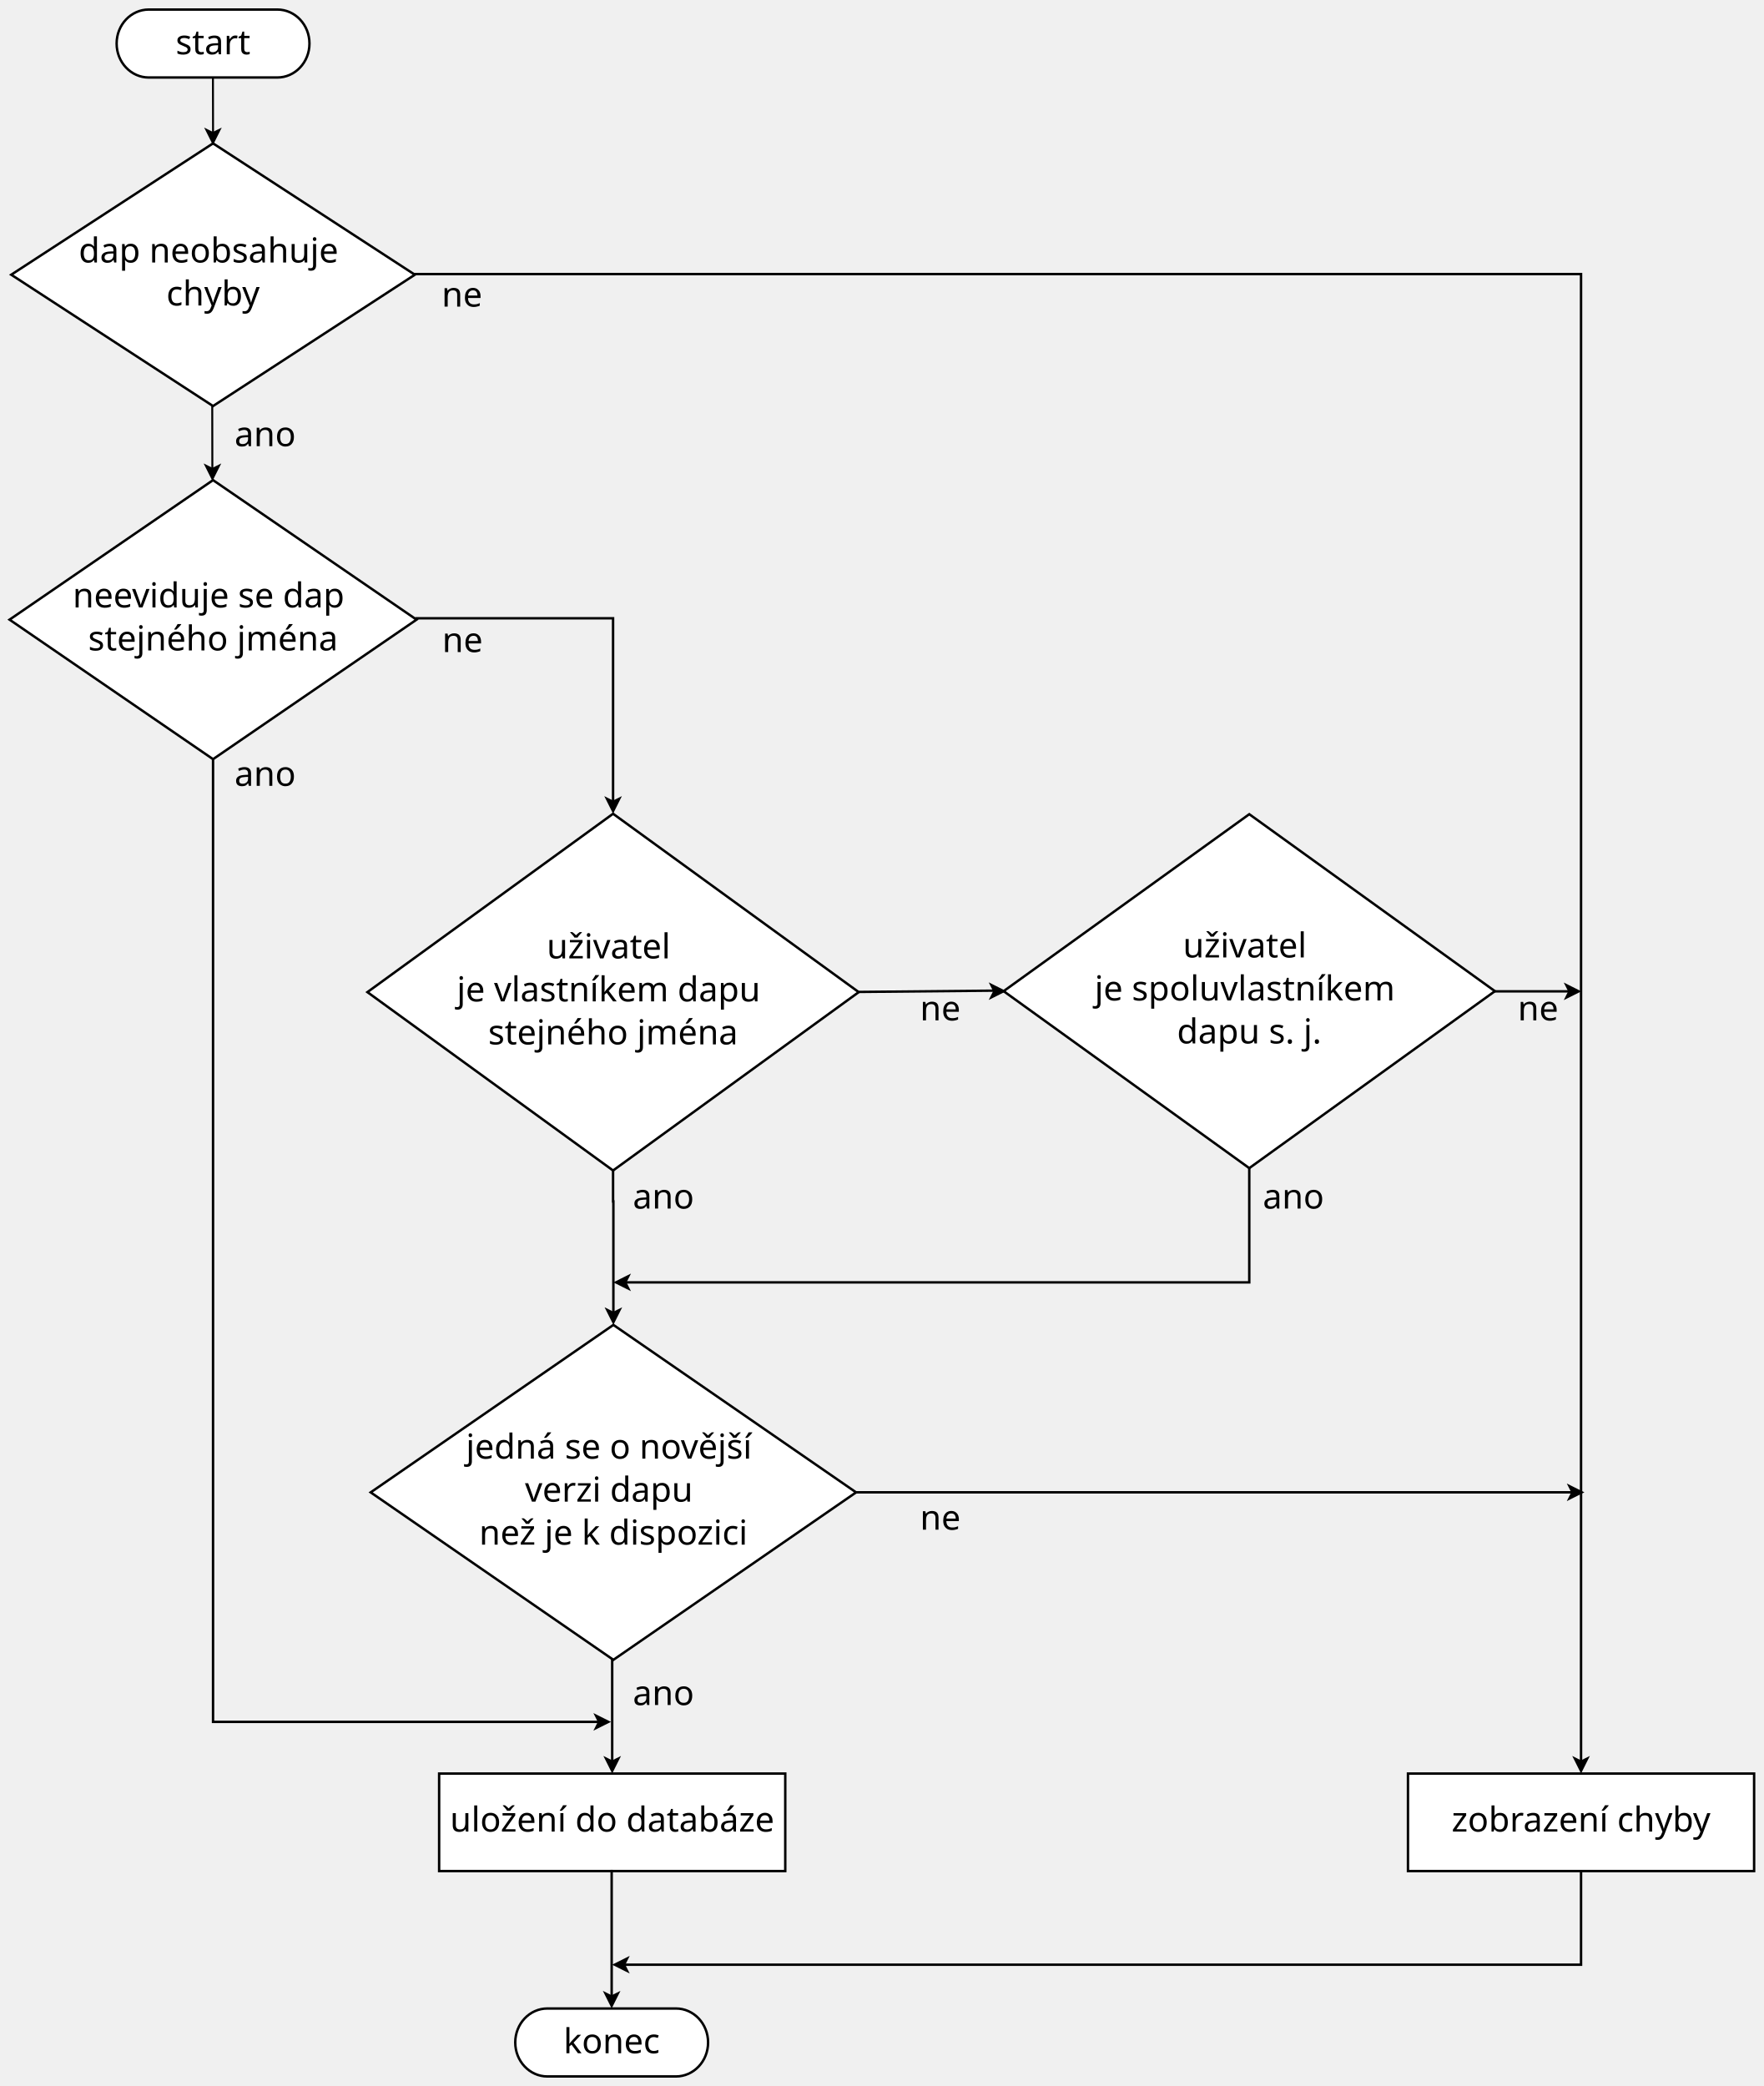
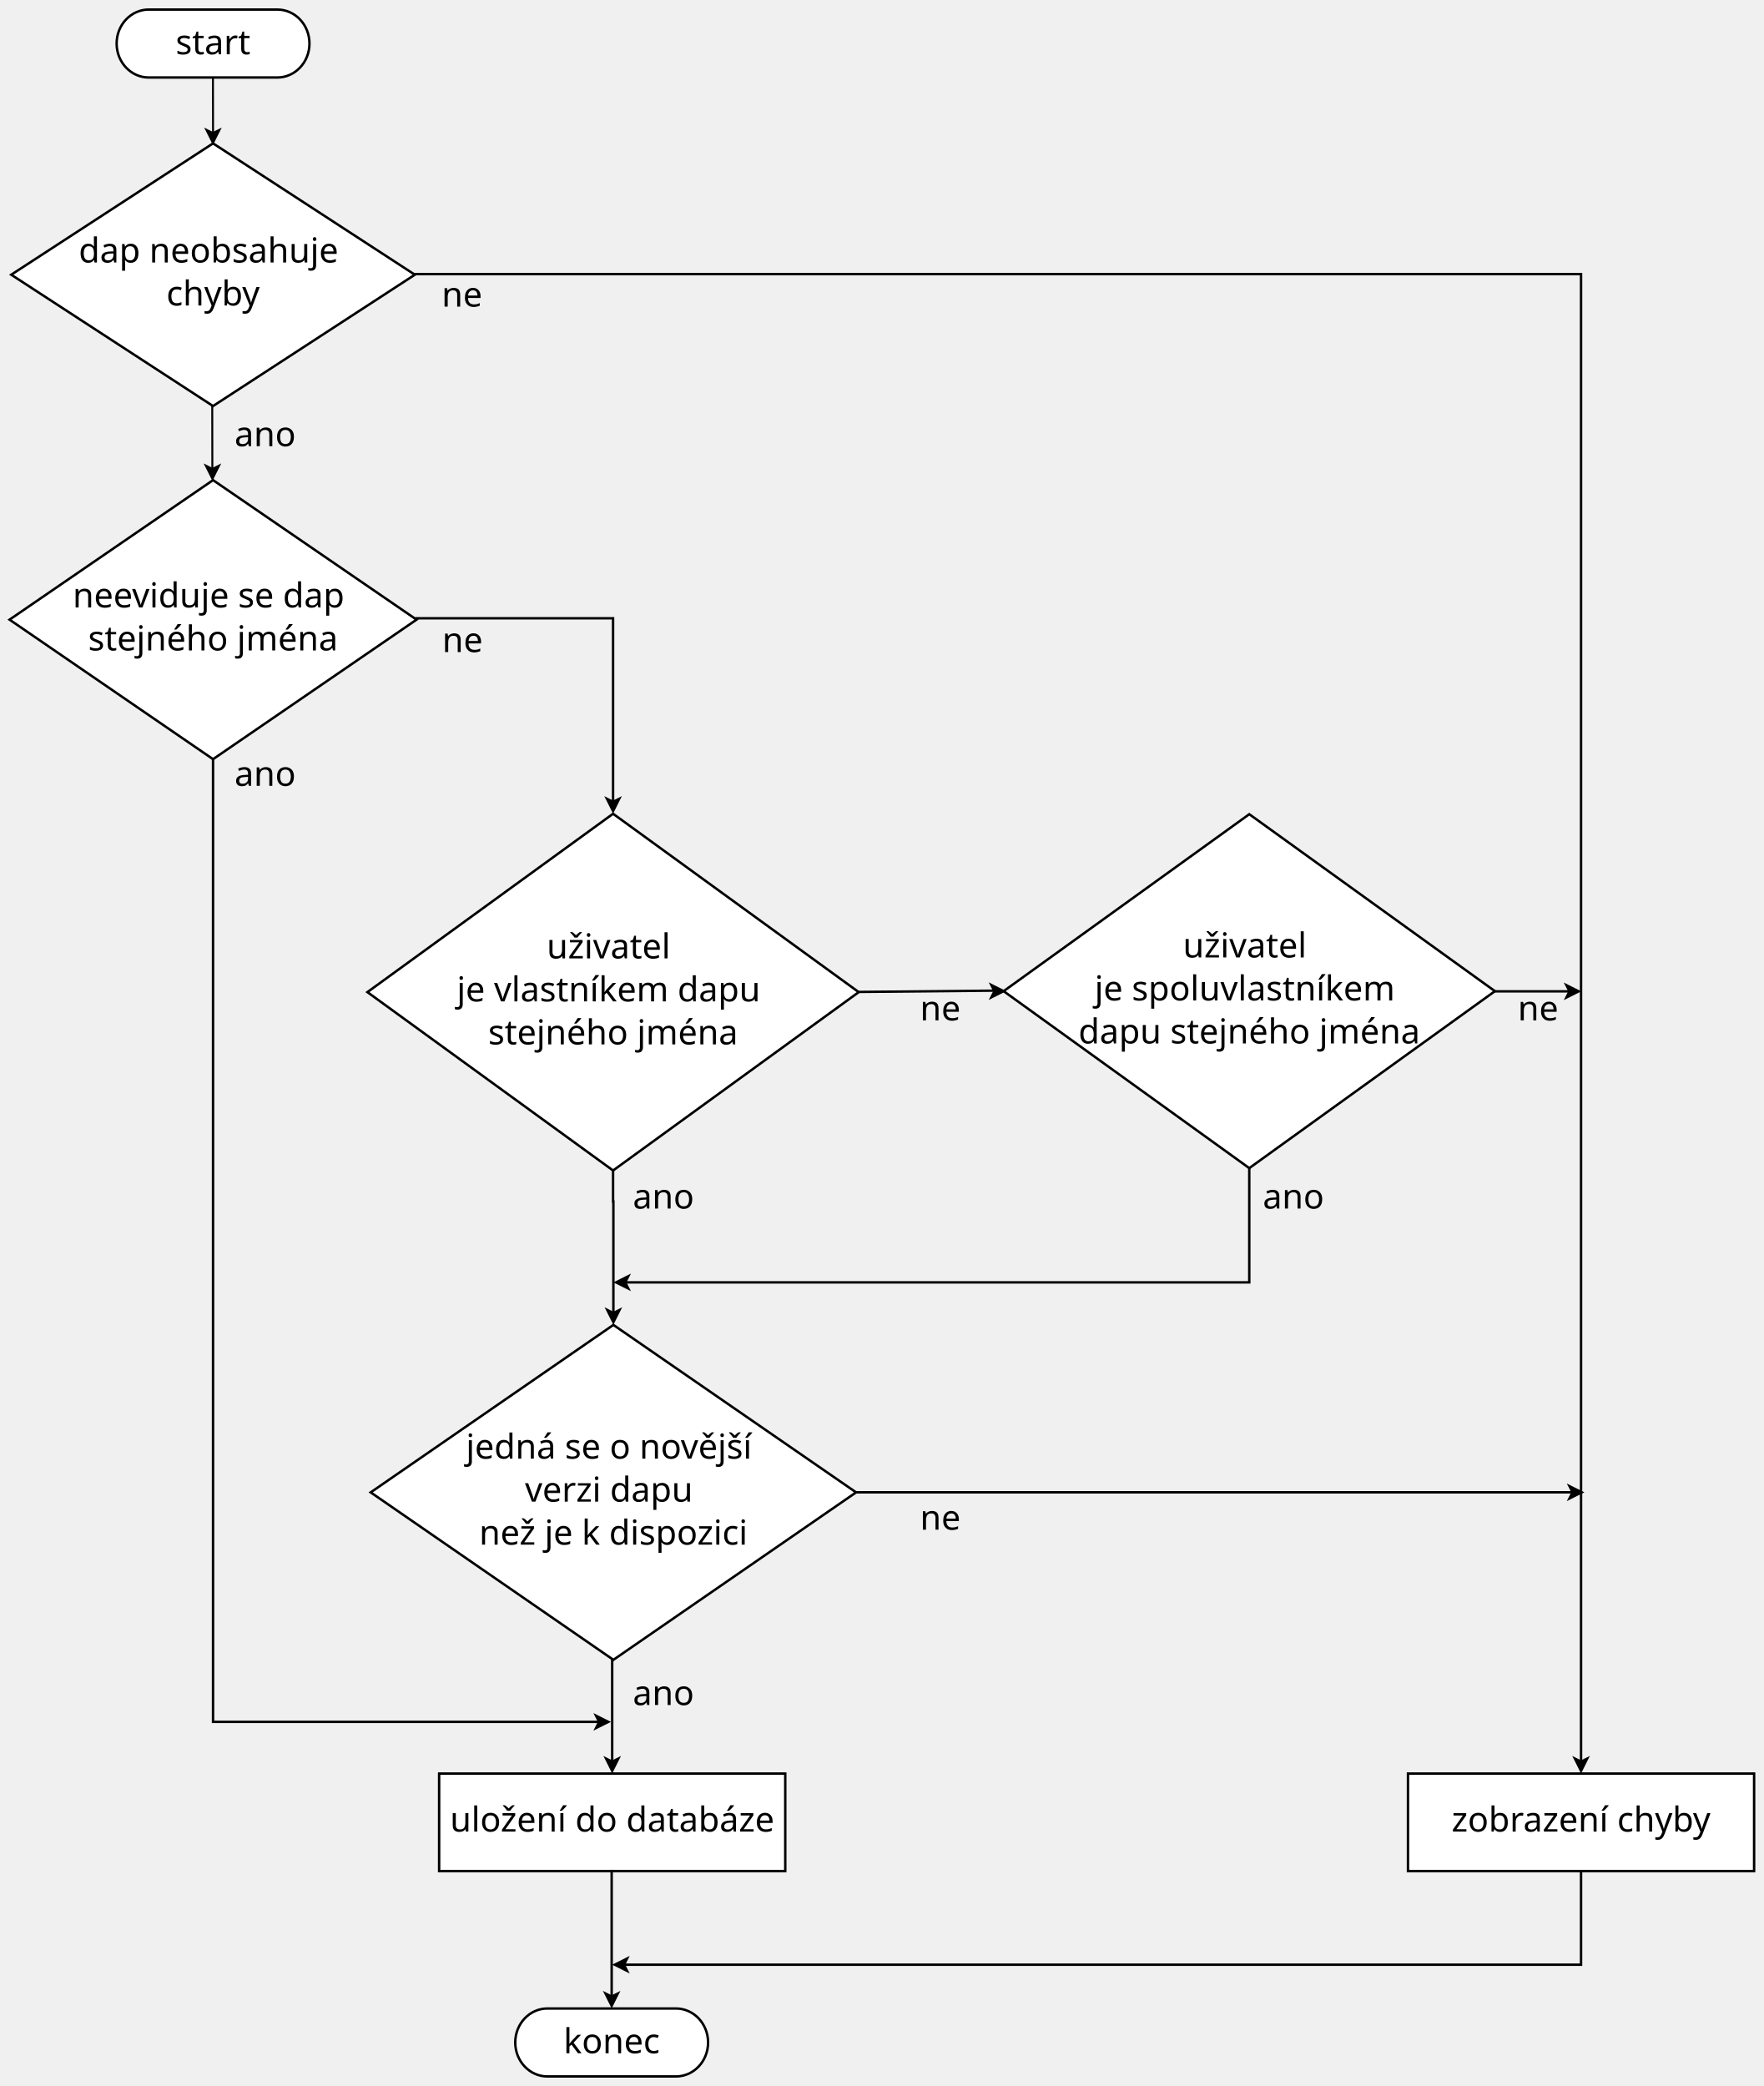
<svg xmlns="http://www.w3.org/2000/svg" width="423.415" height="500.824" viewBox="340 -575 237.998 282.355" id="svg2" version="1.1">
  <defs id="defs256" />
  <g id="g10445" transform="matrix(1.126609,0,0,1.126609,-42.05302,73.92712)">
    <g transform="matrix(0.1464239,0,0,0.1464239,289.9357,-490.9024)" id="g4">
      <rect id="rect6" height="80" width="284" y="874.092" x="1488.96" style="fill:#ffffff" />
      <rect id="rect8" height="80" width="284" y="874.092" x="1488.96" style="fill:none;stroke:#000000;stroke-width:2" />
      <text id="text10" y="921.703" x="1630.96" style="font-size:28.222px;font-style:normal;font-weight:normal;text-anchor:middle;fill:#000000;font-family:Linux Libertine Display O" font-size="28.222">
        <tspan id="tspan12" y="921.703" x="1630.96">zobrazení chyby</tspan>
      </text>
    </g>
    <g transform="matrix(0.1464239,0,0,0.1464239,289.9357,-490.9024)" id="g14">
      <rect id="rect16" height="80" width="284" y="874.092" x="694.022" style="fill:#ffffff" />
      <rect id="rect18" height="80" width="284" y="874.092" x="694.022" style="fill:none;stroke:#000000;stroke-width:2" />
      <text id="text20" y="921.703" x="836.022" style="font-size:28.222px;font-style:normal;font-weight:normal;text-anchor:middle;fill:#000000;font-family:Linux Libertine Display O" font-size="28.222">
        <tspan id="tspan22" y="921.703" x="836.022">uložení do databáze</tspan>
      </text>
    </g>
    <g transform="matrix(0.1464239,0,0,0.1464239,289.9357,-490.9024)" id="g24">
      <polygon id="polygon26" points="341.557,-72.732 508.52,-187.22 675.484,-72.732 508.52,41.756 " style="fill:#ffffff" />
      <polygon id="polygon28" points="341.557,-72.732 508.52,-187.22 675.484,-72.732 508.52,41.756 " style="fill:none;stroke:#000000;stroke-width:2" />
      <text id="text30" y="-82.76" x="508.52" style="font-size:28.222px;font-style:normal;font-weight:normal;text-anchor:middle;fill:#000000;font-family:Linux Libertine Display O" font-size="28.222">
        <tspan id="tspan32" y="-82.76" x="508.52">neeviduje se dap</tspan>
        <tspan id="tspan34" y="-47.482" x="508.52">stejného jména</tspan>
      </text>
    </g>
    <g transform="matrix(0.1464239,0,0,0.1464239,289.9357,-490.9024)" id="g36">
      <polygon id="polygon38" points="635.18,232.899 836.741,86.539 1038.3,232.899 836.741,379.259 " style="fill:#ffffff" />
      <polygon id="polygon40" points="635.18,232.899 836.741,86.539 1038.3,232.899 836.741,379.259 " style="fill:none;stroke:#000000;stroke-width:2" />
      <text id="text42" y="205.232" x="836.741" style="font-size:28.222px;font-style:normal;font-weight:normal;text-anchor:middle;fill:#000000;font-family:Linux Libertine Display O" font-size="28.222">
        <tspan id="tspan44" y="205.232" x="836.741">uživatel</tspan>
        <tspan id="tspan46" y="240.51" x="836.741">je vlastníkem dapu</tspan>
        <tspan id="tspan48" y="275.788" x="836.741">stejného jména</tspan>
      </text>
    </g>
    <g transform="matrix(0.1464239,0,0,0.1464239,289.9357,-490.9024)" id="g50">
      <polygon id="polygon52" points="1157.19,232.111 1358.74,86.908 1560.29,232.111 1358.74,377.315 " style="fill:#ffffff" />
      <polygon id="polygon54" points="1157.19,232.111 1358.74,86.908 1560.29,232.111 1358.74,377.315 " style="fill:none;stroke:#000000;stroke-width:2" />
      <text id="text56" y="204.445" x="1358.74" style="font-size:28.222px;font-style:normal;font-weight:normal;text-anchor:middle;fill:#000000;font-family:Linux Libertine Display O" font-size="28.222">
        <tspan id="tspan58" y="204.445" x="1358.74">uživatel</tspan>
        <tspan id="tspan60" y="239.722" x="1358.74">je spoluvlastníkem</tspan>
-         <tspan id="tspan62" y="275" x="1358.74">dapu s. j.</tspan>
+         <tspan id="tspan62" y="275" x="1358.74">dapu stejného jména</tspan>
      </text>
    </g>
    <g transform="matrix(0.1464239,0,0,0.1464239,289.9357,-490.9024)" id="g64">
      <polygon id="polygon66" points="342.939,-355.768 508.521,-463.528 674.104,-355.768 508.521,-248.007 " style="fill:#ffffff" />
      <polygon id="polygon68" points="342.939,-355.768 508.521,-463.528 674.104,-355.768 508.521,-248.007 " style="fill:none;stroke:#000000;stroke-width:2" />
      <text id="text70" y="-365.796" x="508.521" style="font-size:28.222px;font-style:normal;font-weight:normal;text-anchor:middle;fill:#000000;font-family:Linux Libertine Display O" font-size="28.222">
        <tspan id="tspan72" y="-365.796" x="508.521">dap neobsahuje</tspan>
        <tspan id="tspan74" y="-330.518" x="508.521">chyby</tspan>
      </text>
    </g>
    <g transform="matrix(0.1464239,0,0,0.1464239,289.9357,-490.9024)" id="g76">
      <path id="path78" d="m 455.784,-573.34 105.476,0 c 14.563,0 26.369,12.483 26.369,27.882 0,15.399 -11.806,27.882 -26.369,27.882 l -105.476,0 c -14.564,0 -26.369,-12.483 -26.369,-27.882 0,-15.399 11.805,-27.882 26.369,-27.882 z" style="fill:#ffffff" />
      <path id="path80" d="m 455.784,-573.34 105.476,0 c 14.563,0 26.369,12.483 26.369,27.882 0,15.399 -11.806,27.882 -26.369,27.882 l -105.476,0 c -14.564,0 -26.369,-12.483 -26.369,-27.882 0,-15.399 11.805,-27.882 26.369,-27.882" style="fill:none;stroke:#000000;stroke-width:2" />
      <text id="text82" y="-536.639" x="508.522" style="font-size:28.222px;font-style:normal;font-weight:normal;text-anchor:middle;fill:#000000;font-family:Linux Libertine Display O" font-size="28.222">
        <tspan id="tspan84" y="-536.639" x="508.522">start</tspan>
      </text>
    </g>
    <g transform="matrix(0.1464239,0,0,0.1464239,289.9357,-490.9024)" id="g86">
      <path id="path88" d="m 782.852,1066.86 105.476,0 c 14.563,0 26.369,12.48 26.369,27.88 0,15.4 -11.806,27.88 -26.369,27.88 l -105.476,0 c -14.563,0 -26.369,-12.48 -26.369,-27.88 0,-15.4 11.806,-27.88 26.369,-27.88 z" style="fill:#ffffff" />
      <path id="path90" d="m 782.852,1066.86 105.476,0 c 14.563,0 26.369,12.48 26.369,27.88 0,15.4 -11.806,27.88 -26.369,27.88 l -105.476,0 c -14.563,0 -26.369,-12.48 -26.369,-27.88 0,-15.4 11.806,-27.88 26.369,-27.88" style="fill:none;stroke:#000000;stroke-width:2" />
      <text id="text92" y="1103.56" x="835.59" style="font-size:28.222px;font-style:normal;font-weight:normal;text-anchor:middle;fill:#000000;font-family:Linux Libertine Display O" font-size="28.222">
        <tspan id="tspan94" y="1103.56" x="835.59">konec</tspan>
      </text>
    </g>
    <g transform="matrix(0.1464239,0,0,0.1464239,289.9357,-490.9024)" id="g112">
      <polyline id="polyline114" points="508.52,41.756 508.52,831.678 825.313,831.678 " style="fill:none;stroke:#000000;stroke-width:2" />
      <polygon id="polygon116" points="822.813,826.678 832.813,831.678 822.813,836.678 825.313,831.678 " style="fill:#000000" />
      <polygon id="polygon118" points="822.813,826.678 832.813,831.678 822.813,836.678 825.313,831.678 " style="fill:none;stroke:#000000;stroke-width:2" />
    </g>
    <g transform="matrix(0.1464239,0,0,0.1464239,289.9357,-490.9024)" id="g120">
      <polyline id="polyline122" points="1560.29,232.111 1560.29,232.256 1621.5,232.256 " style="fill:none;stroke:#000000;stroke-width:2" />
      <polygon id="polygon124" points="1619,227.256 1629,232.256 1619,237.256 1621.5,232.256 " style="fill:#000000" />
      <polygon id="polygon126" points="1619,227.256 1629,232.256 1619,237.256 1621.5,232.256 " style="fill:none;stroke:#000000;stroke-width:2" />
    </g>
    <g transform="matrix(0.1464239,0,0,0.1464239,289.9357,-490.9024)" id="g128">
      <polyline id="polyline130" points="836.022,954.092 835.59,954.092 835.59,1057.12 " style="fill:none;stroke:#000000;stroke-width:2" />
      <polygon id="polygon132" points="840.59,1054.62 835.59,1064.62 830.59,1054.62 835.59,1057.12 " style="fill:#000000" />
      <polygon id="polygon134" points="840.59,1054.62 835.59,1064.62 830.59,1054.62 835.59,1057.12 " style="fill:none;stroke:#000000;stroke-width:2" />
    </g>
    <g id="g11293">
      <polyline id="polyline138" points="675.484,-72.732 675.484,-73.855 836.741,-73.855 836.741,76.802 " style="fill:none;stroke:#000000;stroke-width:2" transform="matrix(0.1464239,0,0,0.1464239,289.9357,-490.9024)" />
      <polygon id="polygon140" points="831.741,74.302 836.741,76.802 841.741,74.302 836.741,84.302 " style="fill:#000000" transform="matrix(0.1464239,0,0,0.1464239,289.9357,-490.9024)" />
      <polygon id="polygon142" points="831.741,74.302 836.741,76.802 841.741,74.302 836.741,84.302 " style="fill:none;stroke:#000000;stroke-width:2" transform="matrix(0.1464239,0,0,0.1464239,289.9357,-490.9024)" />
    </g>
    <g transform="matrix(0.1464239,0,0,0.1464239,289.9357,-490.9024)" id="g144">
      <polyline id="polyline146" points="674.104,-355.768 674.104,-356.29 1630.96,-356.29 1630.96,864.356 " style="fill:none;stroke:#000000;stroke-width:2" />
      <polygon id="polygon148" points="1635.96,861.856 1630.96,871.856 1625.96,861.856 1630.96,864.356 " style="fill:#000000" />
      <polygon id="polygon150" points="1635.96,861.856 1630.96,871.856 1625.96,861.856 1630.96,864.356 " style="fill:none;stroke:#000000;stroke-width:2" />
    </g>
    <text id="text152" y="-522.394" x="366.975" style="font-size:4.132px;font-style:normal;font-weight:normal;text-anchor:start;fill:#000000;font-family:Linux Libertine Display O" font-size="28.222">
      <tspan id="tspan154" y="-522.394" x="366.975">ano</tspan>
    </text>
    <text id="text156" y="-430.803" x="414.83" style="font-size:4.132px;font-style:normal;font-weight:normal;text-anchor:start;fill:#000000;font-family:Linux Libertine Display O" font-size="28.222">
      <tspan id="tspan158" y="-430.803" x="414.83">ano</tspan>
    </text>
    <text id="text160" y="-481.588" x="366.975" style="font-size:4.132px;font-style:normal;font-weight:normal;text-anchor:start;fill:#000000;font-family:Linux Libertine Display O" font-size="28.222">
      <tspan id="tspan162" y="-481.588" x="366.975">ano</tspan>
    </text>
    <text id="text164" y="-371.148" x="414.83" style="font-size:4.132px;font-style:normal;font-weight:normal;text-anchor:start;fill:#000000;font-family:Linux Libertine Display O" font-size="28.222">
      <tspan id="tspan166" y="-371.148" x="414.83">ano</tspan>
    </text>
    <text id="text168" y="-539.165" x="391.869" style="font-size:4.132px;font-style:normal;font-weight:normal;text-anchor:start;fill:#000000;font-family:Linux Libertine Display O" font-size="28.222">
      <tspan id="tspan170" y="-539.165" x="391.869">ne</tspan>
    </text>
    <text id="text172" y="-497.661" x="391.928" style="font-size:4.132px;font-style:normal;font-weight:normal;text-anchor:start;fill:#000000;font-family:Linux Libertine Display O" font-size="28.222">
      <tspan id="tspan174" y="-497.661" x="391.928">ne</tspan>
    </text>
    <text id="text176" y="-392.216" x="449.331" style="font-size:4.132px;font-style:normal;font-weight:normal;text-anchor:start;fill:#000000;font-family:Linux Libertine Display O" font-size="28.222">
      <tspan id="tspan178" y="-392.216" x="449.331">ne</tspan>
    </text>
    <g transform="matrix(0.1464239,0,0,0.1464239,289.9357,-490.9024)" id="g184">
      <polygon id="polygon186" points="637.87,643.364 836.999,505.958 1036.13,643.364 836.999,780.771 " style="fill:#ffffff" />
      <polygon id="polygon188" points="637.87,643.364 836.999,505.958 1036.13,643.364 836.999,780.771 " style="fill:none;stroke:#000000;stroke-width:2" />
      <text id="text190" y="615.698" x="836.999" style="font-size:28.222px;font-style:normal;font-weight:normal;text-anchor:middle;fill:#000000;font-family:Linux Libertine Display O" font-size="28.222">
        <tspan id="tspan192" y="615.698" x="836.999">jedná se o novější</tspan>
        <tspan id="tspan194" y="650.976" x="836.999">verzi dapu</tspan>
        <tspan id="tspan196" y="686.253" x="836.999">než je k dispozici</tspan>
      </text>
    </g>
    <g transform="matrix(0.1464239,0,0,0.1464239,289.9357,-490.9024)" id="g198">
      <polyline id="polyline200" points="836.999,780.771 836.022,780.771 836.022,864.356 " style="fill:none;stroke:#000000;stroke-width:2" />
      <polygon id="polygon202" points="841.022,861.856 836.022,871.856 831.022,861.856 836.022,864.356 " style="fill:#000000" />
      <polygon id="polygon204" points="841.022,861.856 836.022,871.856 831.022,861.856 836.022,864.356 " style="fill:none;stroke:#000000;stroke-width:2" />
    </g>
    <g transform="matrix(0.1464239,0,0,0.1464239,289.9357,-490.9024)" id="g206">
      <polyline id="polyline208" points="1036.13,643.364 1036.13,643.318 1624,643.318 " style="fill:none;stroke:#000000;stroke-width:2" />
      <polygon id="polygon210" points="1621.5,638.318 1631.5,643.318 1621.5,648.318 1624,643.318 " style="fill:#000000" />
      <polygon id="polygon212" points="1621.5,638.318 1631.5,643.318 1621.5,648.318 1624,643.318 " style="fill:none;stroke:#000000;stroke-width:2" />
    </g>
    <text id="text222" y="-453.406" x="521.151" style="font-size:4.132px;font-style:normal;font-weight:normal;text-anchor:start;fill:#000000;font-family:Linux Libertine Display O" font-size="28.222">
      <tspan id="tspan224" y="-453.406" x="521.151">ne</tspan>
    </text>
    <g transform="matrix(0.1464239,0,0,0.1464239,289.9357,-490.9024)" id="g226">
      <polyline id="polyline228" points="836.741,379.259 836.741,404.648 836.999,404.648 836.999,496.222 " style="fill:none;stroke:#000000;stroke-width:2" />
      <polygon id="polygon230" points="841.999,493.722 836.999,503.722 831.999,493.722 836.999,496.222 " style="fill:#000000" />
      <polygon id="polygon232" points="841.999,493.722 836.999,503.722 831.999,493.722 836.999,496.222 " style="fill:none;stroke:#000000;stroke-width:2" />
    </g>
    <g transform="matrix(0.1464239,0,0,0.1464239,289.9357,-490.9024)" id="g234">
      <polyline id="polyline236" points="1358.74,377.315 1358.74,471.056 846.698,471.056 " style="fill:none;stroke:#000000;stroke-width:2" />
      <polygon id="polygon238" points="849.198,476.056 839.198,471.056 849.198,466.056 846.698,471.056 " style="fill:#000000" />
      <polygon id="polygon240" points="849.198,476.056 839.198,471.056 849.198,466.056 846.698,471.056 " style="fill:none;stroke:#000000;stroke-width:2" />
    </g>
    <text id="text242" y="-430.803" x="490.51" style="font-size:4.132px;font-style:normal;font-weight:normal;text-anchor:start;fill:#000000;font-family:Linux Libertine Display O" font-size="28.222">
      <tspan id="tspan244" y="-430.803" x="490.51">ano</tspan>
    </text>
    <g transform="matrix(0.1464239,0,0,0.1464239,289.9357,-490.9024)" id="g246">
      <polyline id="polyline248" points="1630.96,954.092 1630.96,1030.93 845.669,1030.93 " style="fill:none;stroke:#000000;stroke-width:2" />
      <polygon id="polygon250" points="848.169,1035.93 838.169,1030.93 848.169,1025.93 845.669,1030.93 " style="fill:#000000" />
      <polygon id="polygon252" points="848.169,1035.93 838.169,1030.93 848.169,1025.93 845.669,1030.93 " style="fill:none;stroke:#000000;stroke-width:2" />
    </g>
    <g id="g10432">
      <text font-size="28.222" style="font-size:4.132px;font-style:normal;font-weight:normal;text-anchor:start;fill:#000000;font-family:Linux Libertine Display O" x="449.331" y="-453.406" id="text180">
        <tspan x="449.331" y="-453.406" id="tspan182">ne</tspan>
      </text>
      <polygon id="polygon218" points="1147.19,229.347 1157.19,234.347 1147.19,239.347 1149.69,234.347 " style="fill:#000000" transform="matrix(0.1464239,0,0,0.1464239,289.9357,-491.2303)" />
      <polygon id="polygon220" points="1147.19,239.347 1149.69,234.347 1147.19,229.347 1157.19,234.347 " style="fill:none;stroke:#000000;stroke-width:2" transform="matrix(0.1464239,0,0,0.1464239,289.9357,-491.2303)" />
      <path style="fill:none;stroke:#000000;stroke-width:0.29;stroke-linecap:butt;stroke-linejoin:miter;stroke-miterlimit:4;stroke-opacity:1;stroke-dasharray:none" d="m 441.992,-456.824 16.875,-0.161" id="path10518" />
    </g>
    <g id="g10439">
      <g id="g10397" transform="matrix(0,1,-1,0,-194.3899,-923.6077)">
        <polygon transform="matrix(0.1464239,0,0,0.1464239,289.9357,-490.9024)" style="fill:#000000" points="510.757,-463.528 500.757,-458.528 503.257,-463.528 500.757,-468.528 " id="polygon100" />
        <polygon transform="matrix(0.1464239,0,0,0.1464239,289.9357,-490.9024)" style="fill:none;stroke:#000000;stroke-width:2" points="510.757,-463.528 500.757,-458.528 503.257,-463.528 500.757,-468.528 " id="polygon102" />
      </g>
      <path id="path10404-6" d="m 364.382,-566.725 0.016,7.434" style="fill:none;stroke:#000000;stroke-width:0.234;stroke-linecap:butt;stroke-linejoin:miter;stroke-miterlimit:4;stroke-opacity:1;stroke-dasharray:none" />
    </g>
    <g id="g10426">
      <g id="g10390" transform="matrix(0,1,-1,0,-153.9928,-883.2526)">
        <polygon transform="matrix(0.1464239,0,0,0.1464239,289.9357,-490.9024)" style="fill:#000000" points="510.756,-187.22 500.756,-182.22 503.256,-187.22 500.756,-192.22 " id="polygon108" />
        <polygon transform="matrix(0.1464239,0,0,0.1464239,289.9357,-490.9024)" style="fill:none;stroke:#000000;stroke-width:2" points="510.756,-187.22 500.756,-182.22 503.256,-187.22 500.756,-192.22 " id="polygon110" />
      </g>
      <path style="fill:none;stroke:#000000;stroke-width:0.236;stroke-linecap:butt;stroke-linejoin:miter;stroke-miterlimit:4;stroke-opacity:1;stroke-dasharray:none" d="m 364.299,-527.264 0.015,8.36" id="path10424" />
    </g>
  </g>
</svg>
